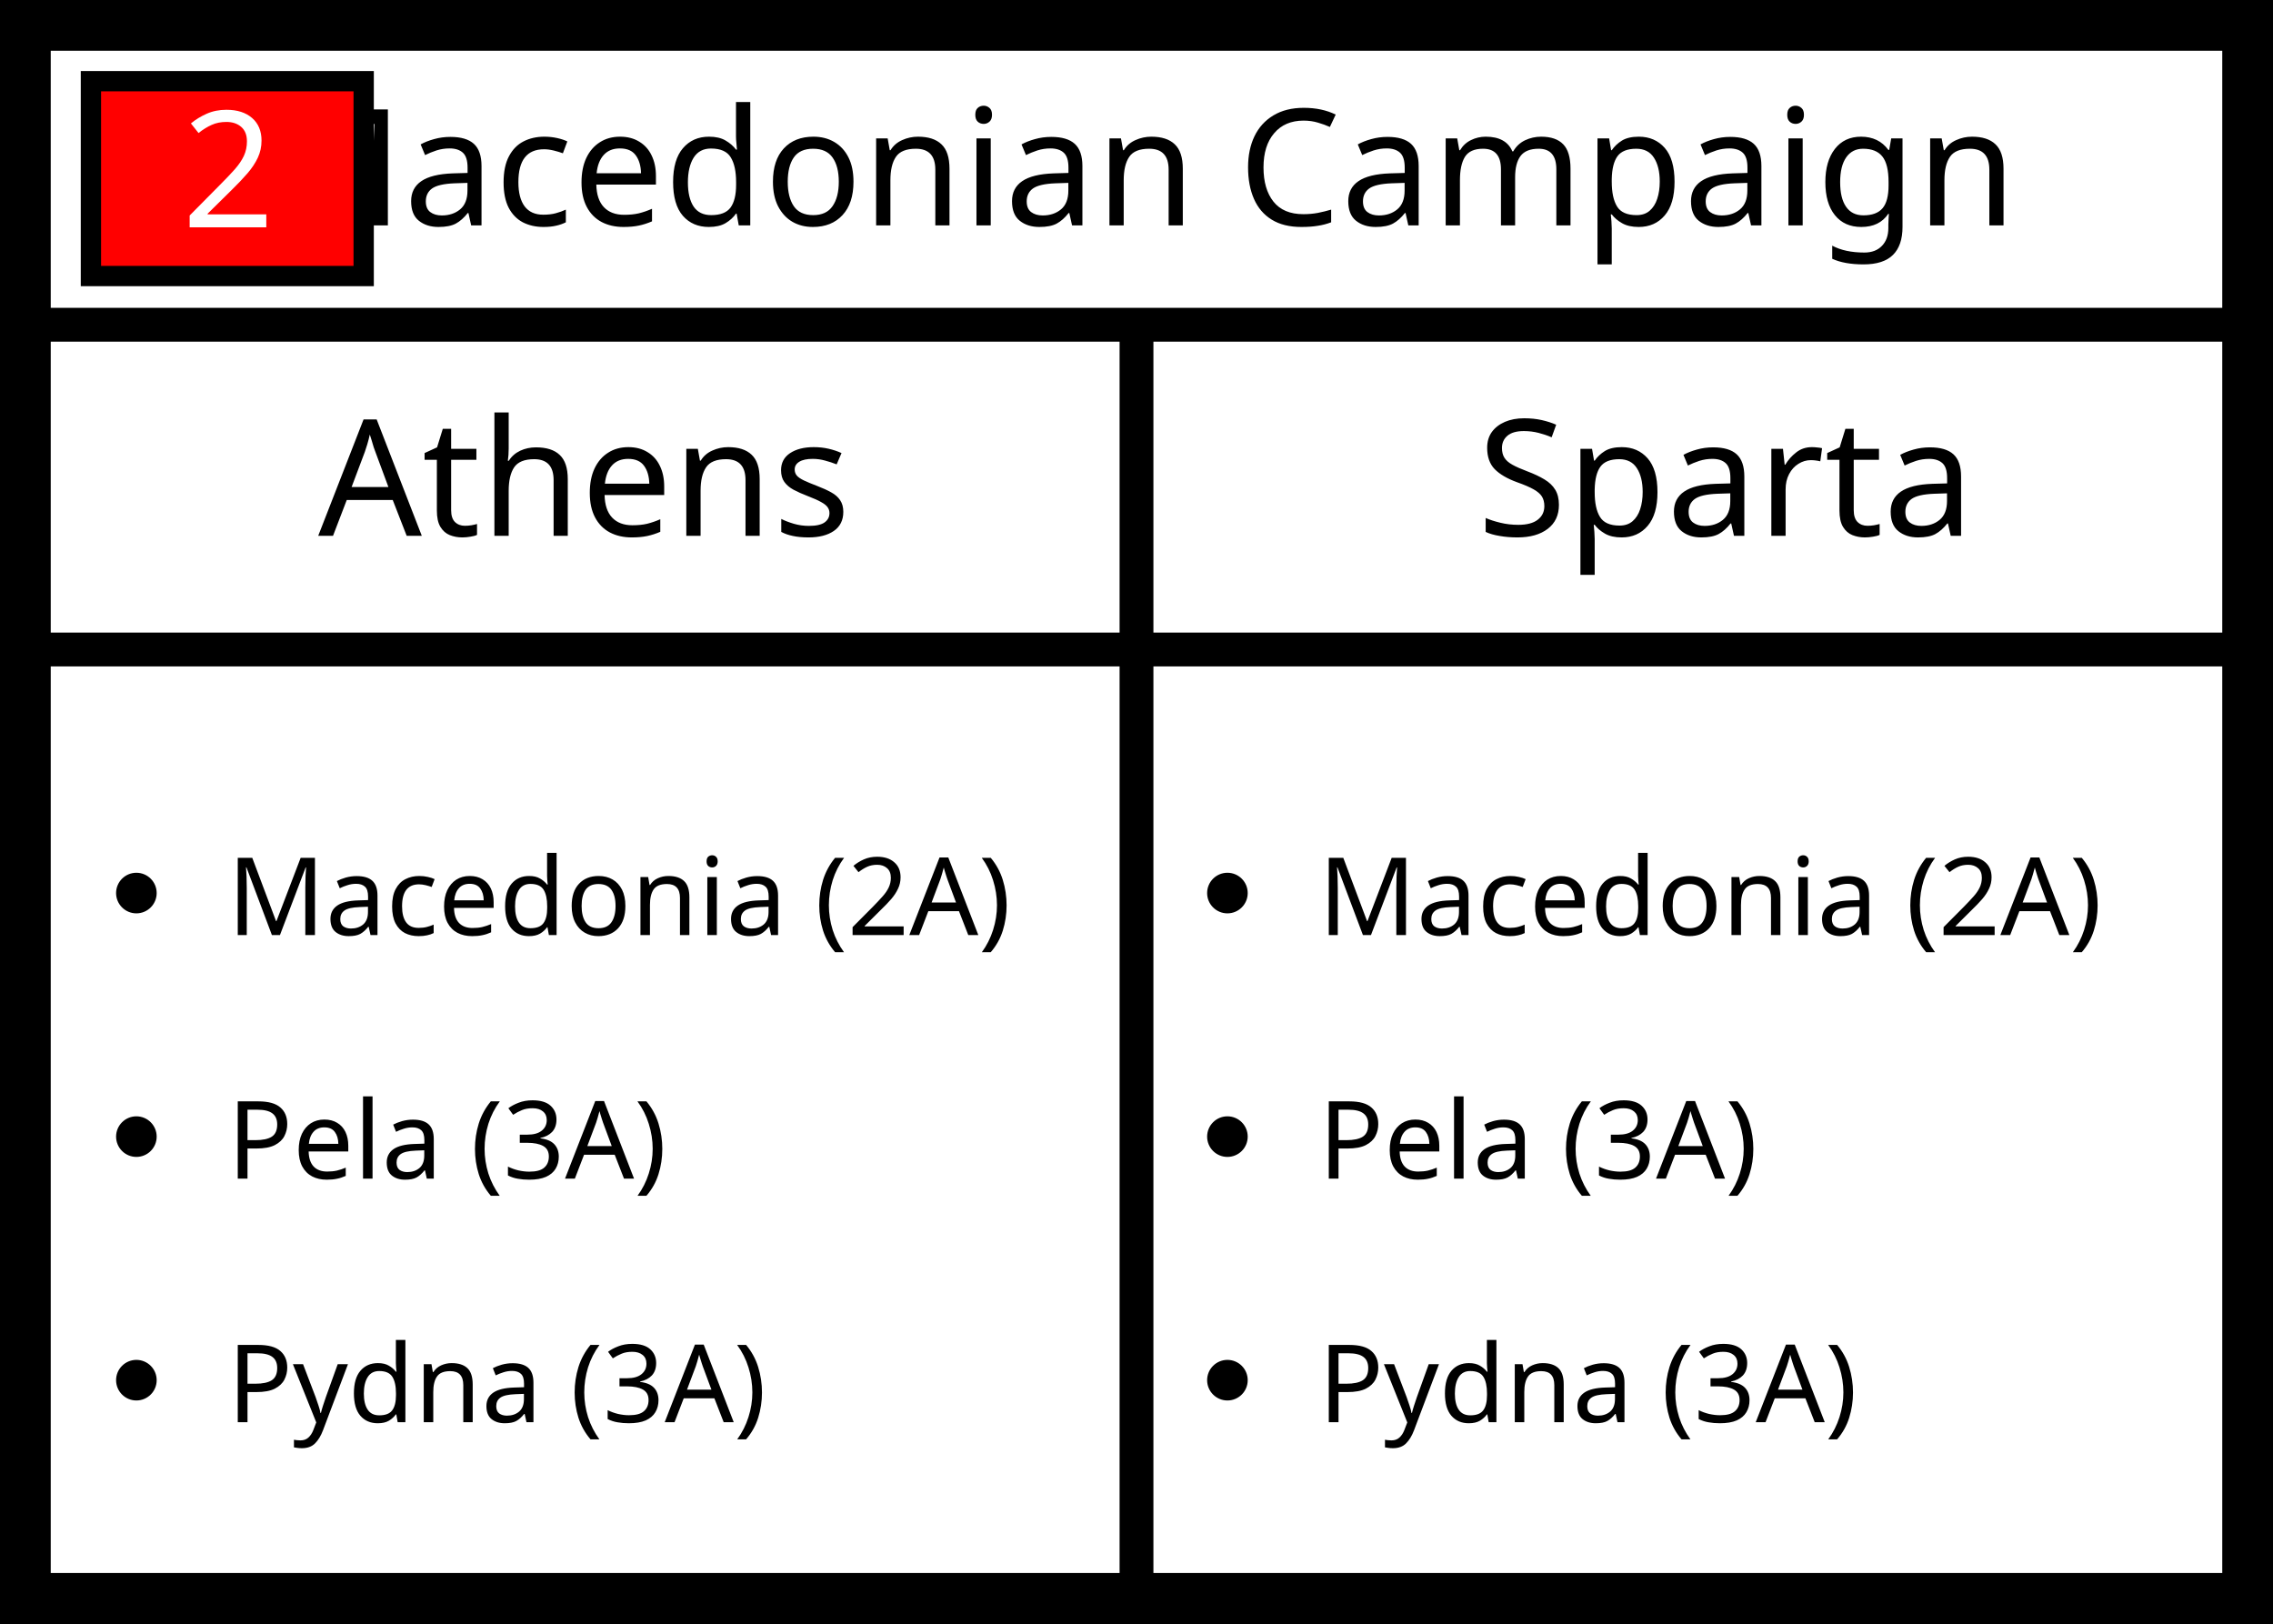
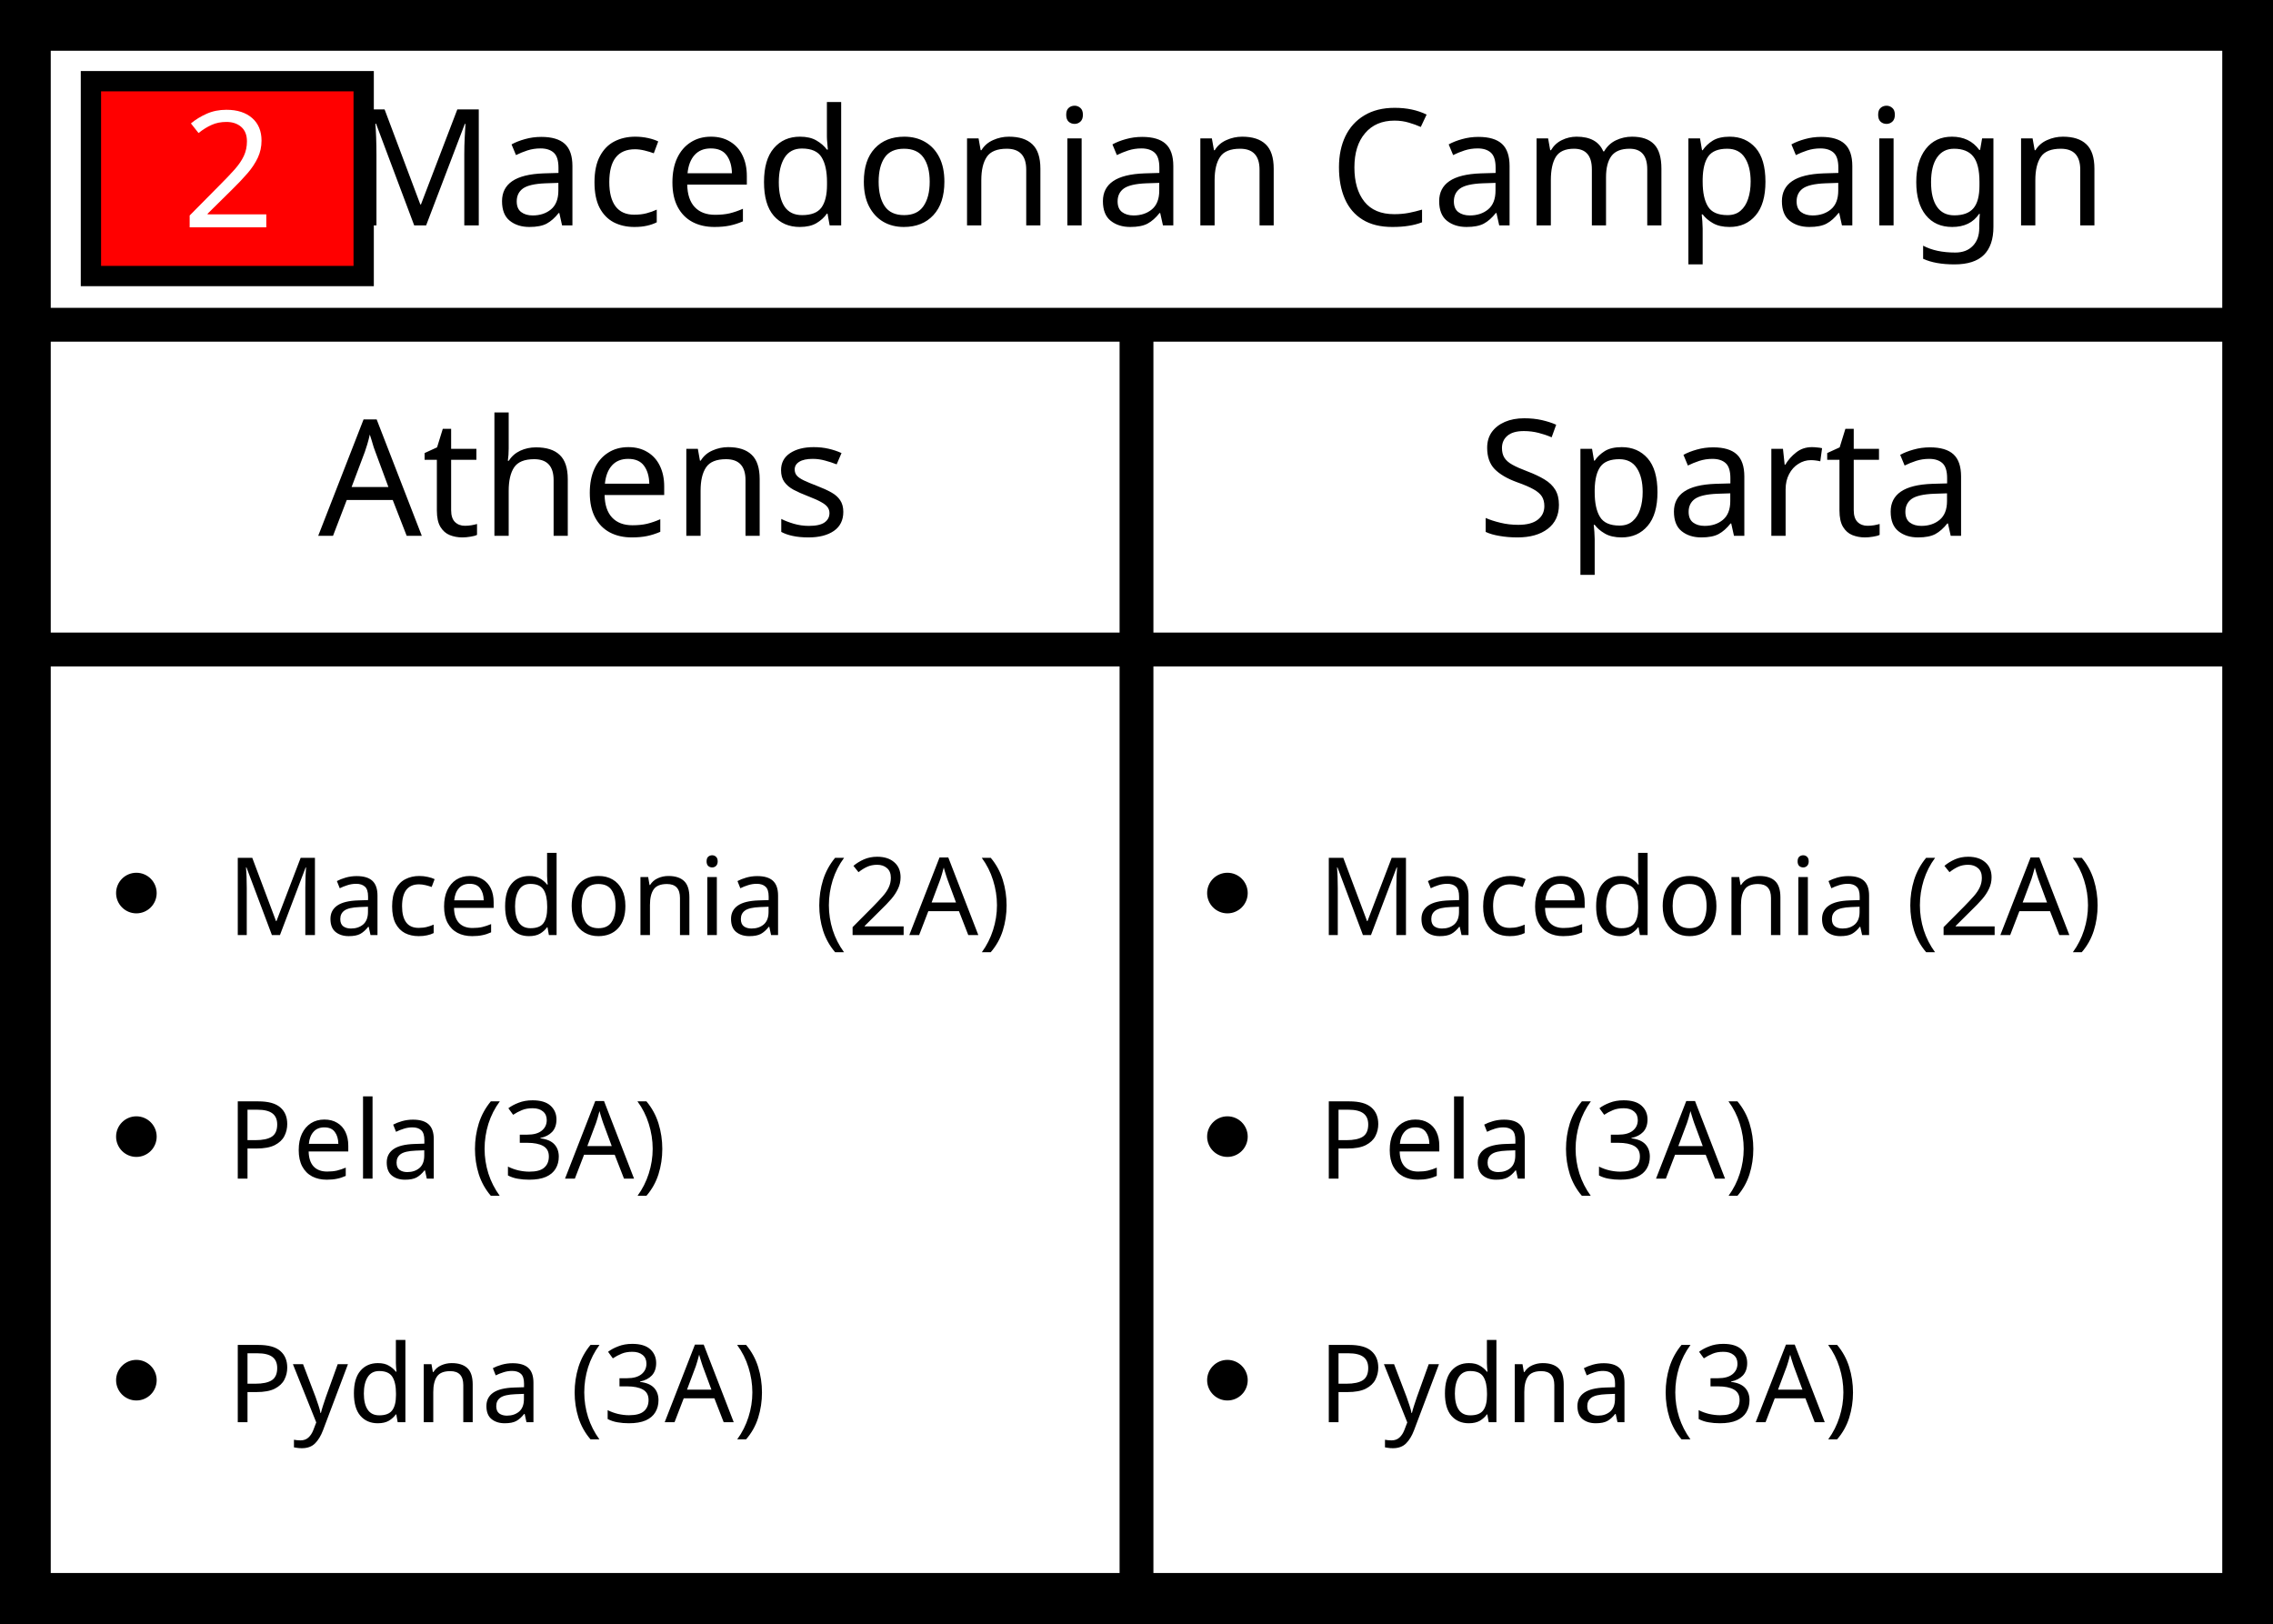
<svg xmlns="http://www.w3.org/2000/svg" width="3.5in" height="2.5in">
  <rect id="card_background" width="100%" height="100%" fill="white" stroke="black" stroke-width="15" />
  <g id="card_name" text-anchor="middle" dominant-baseline="central">
    <rect width="100%" height="100%" fill="none" />
    <text font-family="Papyrus" font-size="24">
-       <tspan x="50%" y="10%">Macedonian Campaign</tspan>
+       <tspan x="54%" y="10%">Macedonian Campaign</tspan>
    </text>
  </g>
  <g id="ops">
    <rect x="4%" y="5%" width="12%" height="12%" fill="red" stroke="black" stroke-width="3" />
    <text>
      <tspan x="8%" y="14%" font-family="Papyrus" font-size="24" fill="white">2</tspan>
    </text>
  </g>
  <g id="major_powers">
    <text>
      <tspan x="14%" y="33%" font-family="Papyrus" font-size="24">Athens</tspan>
      <tspan x="65%" y="33%" font-family="Papyrus" font-size="24">Sparta</tspan>
    </text>
  </g>
  <g id="athens_target_list">
    <circle cx="6%" cy="55%" r="3" />
    <circle cx="6%" cy="70%" r="3" />
    <circle cx="6%" cy="85%" r="3" />
    <text font-family="Papyrus" font-size="16" dominant-baseline="central">
      <tspan x="10%" y="55%">Macedonia (2A)</tspan>
      <tspan x="10%" y="70%">Pela (3A)</tspan>
      <tspan x="10%" y="85%">Pydna (3A)</tspan>
    </text>
  </g>
  <g id="sparta_target_list">
    <circle cx="54%" cy="55%" r="3" />
    <circle cx="54%" cy="70%" r="3" />
    <circle cx="54%" cy="85%" r="3" />
    <text font-family="Papyrus" font-size="16" dominant-baseline="central">
      <tspan x="58%" y="55%">Macedonia (2A)</tspan>
      <tspan x="58%" y="70%">Pela (3A)</tspan>
      <tspan x="58%" y="85%">Pydna (3A)</tspan>
    </text>
  </g>
  <line stroke-width="5" x1="0" y1="20%" x2="100%" y2="20%" stroke="black" />
  <line stroke-width="5" x1="0" y1="40%" x2="100%" y2="40%" stroke="black" />
  <line stroke-width="5" x1="50%" y1="20%" x2="50%" y2="100%" stroke="black" />
</svg>
